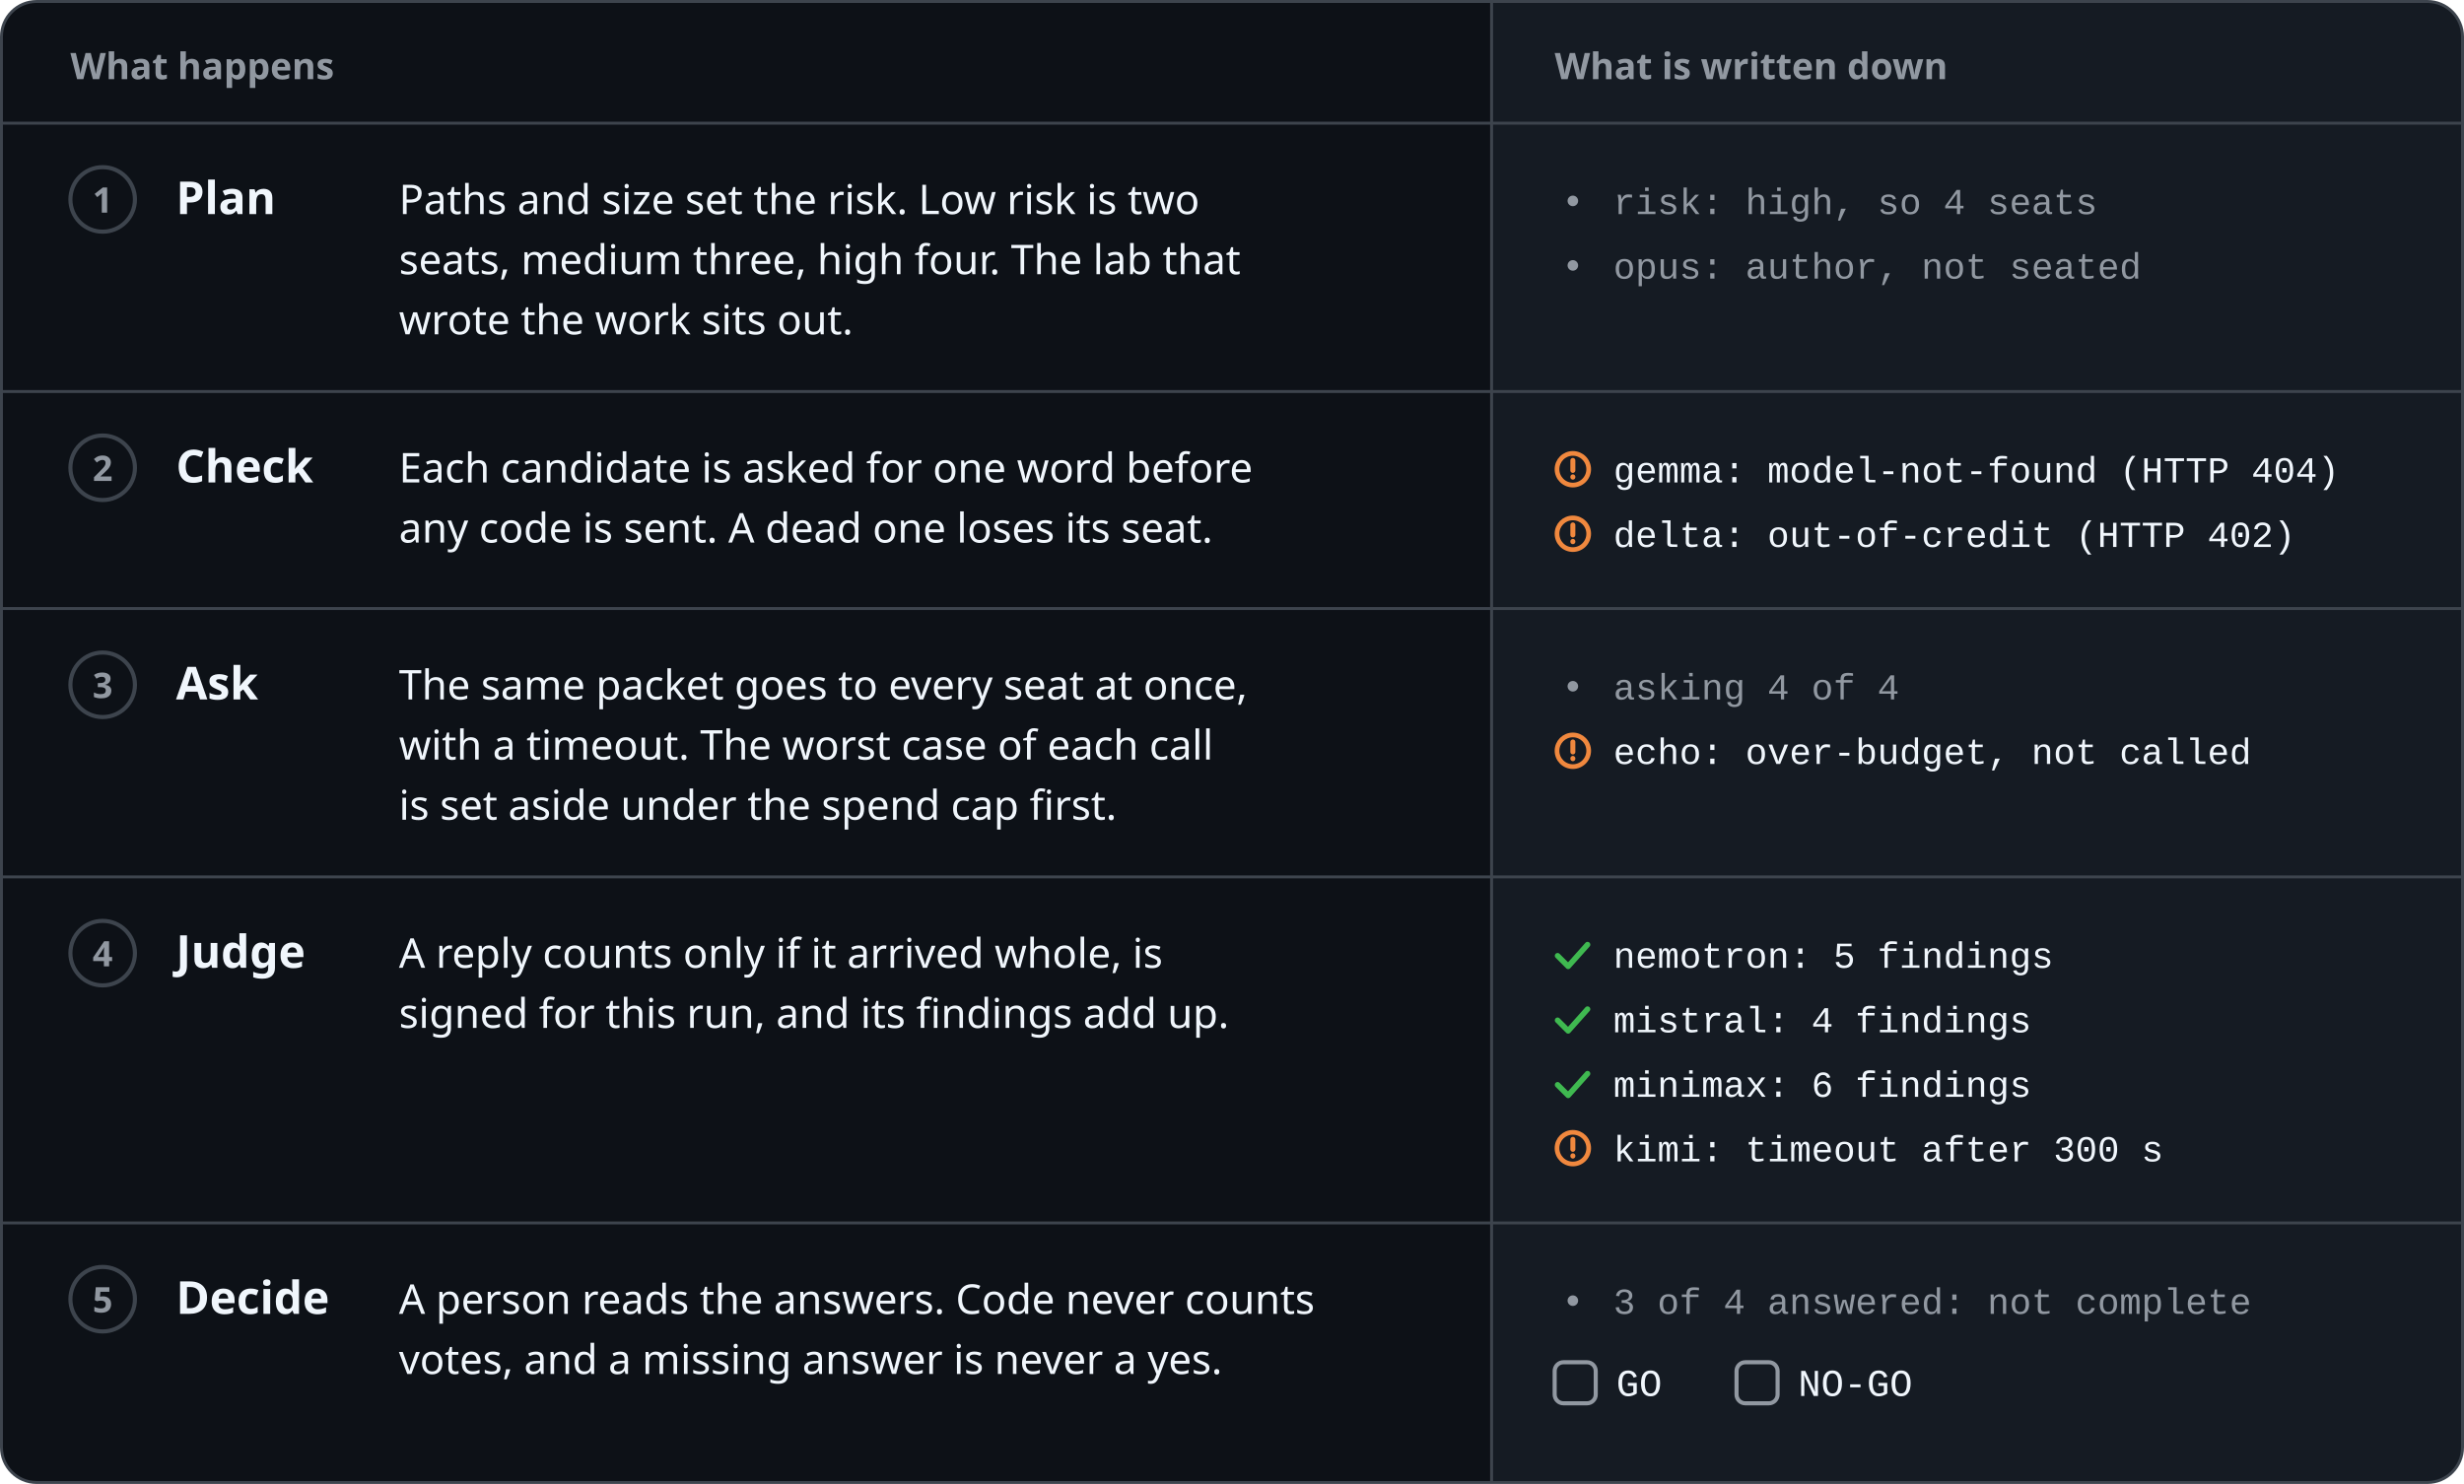
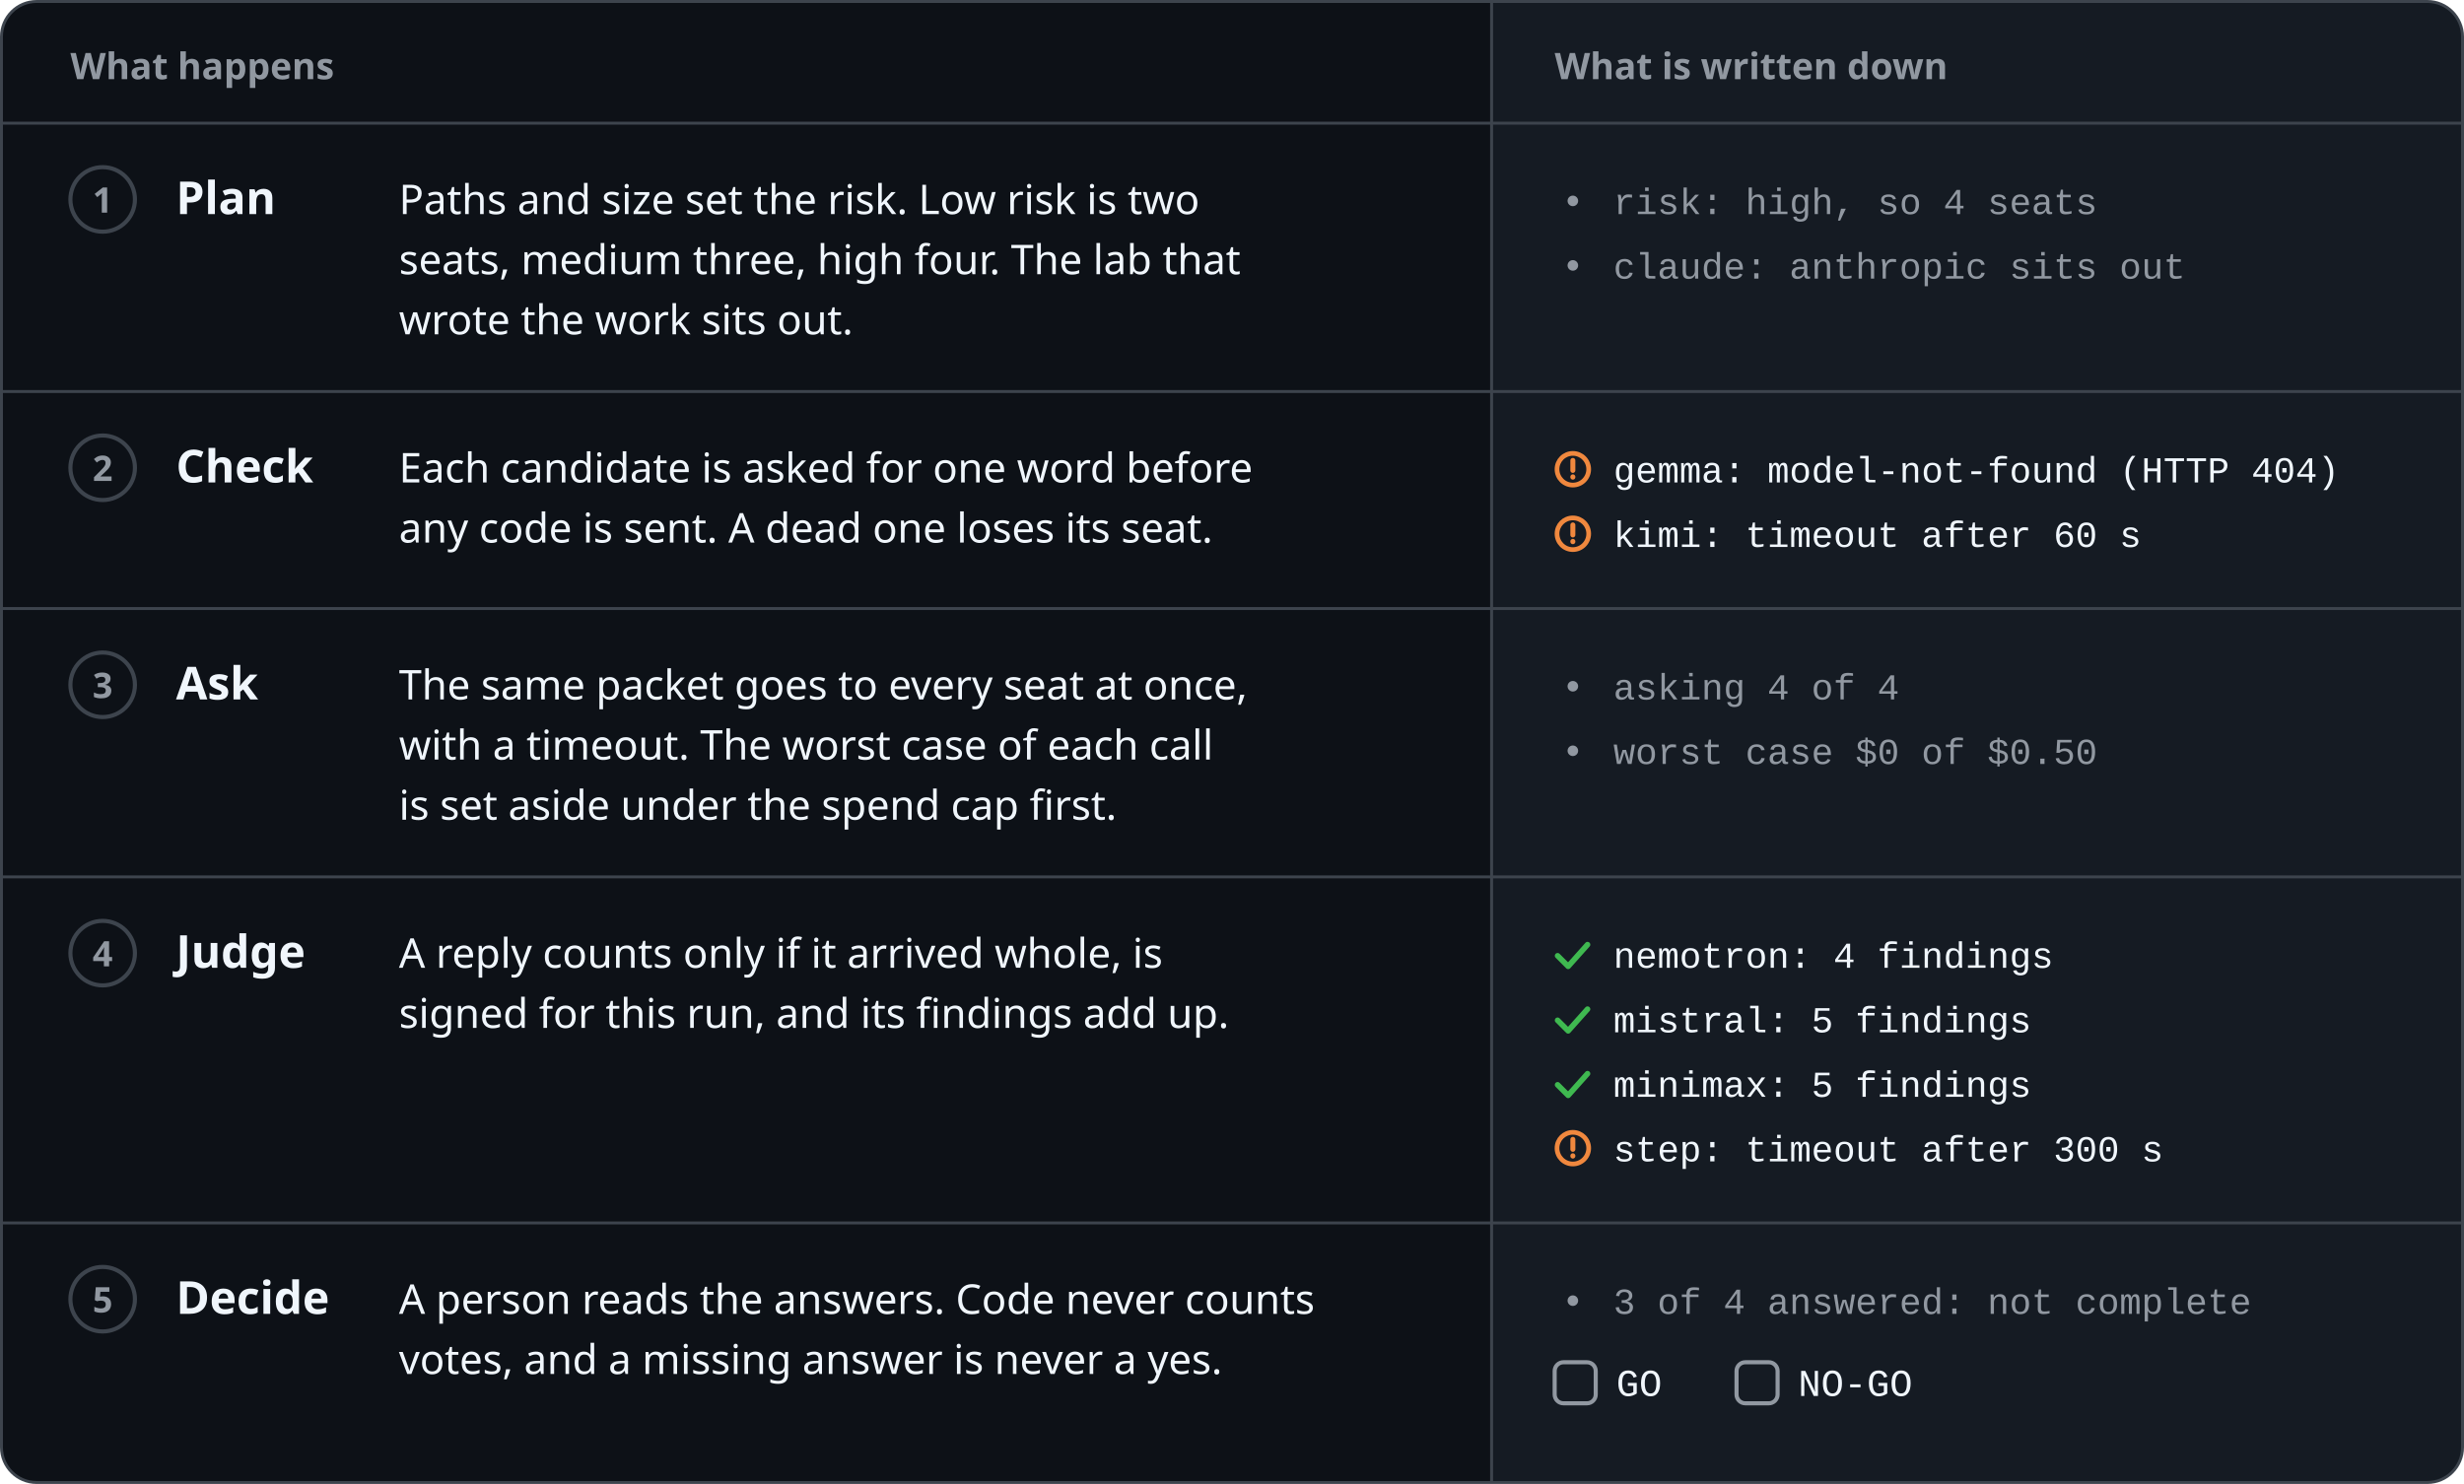
<svg xmlns="http://www.w3.org/2000/svg" width="840" height="506" viewBox="0 0 840 506" role="img">
  <clipPath id="r">
    <rect x=".5" y=".5" width="839" height="505.0" rx="12" />
  </clipPath>
  <g clip-path="url(#r)">
    <rect width="840" height="506.0" fill="#0d1117" />
    <rect x="508" width="332" height="506.0" fill="#151b23" />
  </g>
  <text x="24" y="27" font-family="-apple-system,BlinkMacSystemFont,'Segoe UI','Noto Sans',Helvetica,Arial,sans-serif" font-size="12.5" font-weight="600" fill="#9198a1">What happens</text>
  <text x="530" y="27" font-family="-apple-system,BlinkMacSystemFont,'Segoe UI','Noto Sans',Helvetica,Arial,sans-serif" font-size="12.5" font-weight="600" fill="#9198a1">What is written down</text>
  <path d="M0.5 42H839.5M508.5 .5V505.5" stroke="#3d444d" />
  <path d="M0.5 133.5H839.5" stroke="#3d444d" />
  <path d="M0.5 207.5H839.5" stroke="#3d444d" />
  <path d="M0.5 299.0H839.5" stroke="#3d444d" />
  <path d="M0.5 417.0H839.5" stroke="#3d444d" />
  <circle cx="35" cy="68" r="11" fill="none" stroke="#3d444d" stroke-width="1.4" />
  <text x="35" y="72.5" text-anchor="middle" font-family="-apple-system,BlinkMacSystemFont,'Segoe UI','Noto Sans',Helvetica,Arial,sans-serif" font-size="12" font-weight="600" fill="#9198a1">1</text>
  <text x="60" y="73" font-family="-apple-system,BlinkMacSystemFont,'Segoe UI','Noto Sans',Helvetica,Arial,sans-serif" font-size="15.5" font-weight="650" fill="#f0f6fc">Plan</text>
  <text x="136" y="73.0" font-family="-apple-system,BlinkMacSystemFont,'Segoe UI','Noto Sans',Helvetica,Arial,sans-serif" font-size="14" font-weight="400" fill="#f0f6fc">Paths and size set the risk. Low risk is two</text>
  <text x="136" y="93.5" font-family="-apple-system,BlinkMacSystemFont,'Segoe UI','Noto Sans',Helvetica,Arial,sans-serif" font-size="14" font-weight="400" fill="#f0f6fc">seats, medium three, high four. The lab that</text>
  <text x="136" y="114.0" font-family="-apple-system,BlinkMacSystemFont,'Segoe UI','Noto Sans',Helvetica,Arial,sans-serif" font-size="14" font-weight="400" fill="#f0f6fc">wrote the work sits out.</text>
  <circle cx="536.2" cy="68.5" r="1.8" fill="#9198a1" />
  <text x="550" y="73" font-family="ui-monospace,SFMono-Regular,'SF Mono',Menlo,Consolas,'Liberation Mono',monospace" font-size="12.5" font-weight="400" fill="#9198a1">risk: high, so 4 seats</text>
  <circle cx="536.2" cy="90.5" r="1.8" fill="#9198a1" />
-   <text x="550" y="95" font-family="ui-monospace,SFMono-Regular,'SF Mono',Menlo,Consolas,'Liberation Mono',monospace" font-size="12.5" font-weight="400" fill="#9198a1">opus: author, not seated</text>
+   <text x="550" y="95" font-family="ui-monospace,SFMono-Regular,'SF Mono',Menlo,Consolas,'Liberation Mono',monospace" font-size="12.5" font-weight="400" fill="#9198a1">claude: anthropic sits out</text>
  <circle cx="35" cy="159.5" r="11" fill="none" stroke="#3d444d" stroke-width="1.4" />
  <text x="35" y="164.0" text-anchor="middle" font-family="-apple-system,BlinkMacSystemFont,'Segoe UI','Noto Sans',Helvetica,Arial,sans-serif" font-size="12" font-weight="600" fill="#9198a1">2</text>
  <text x="60" y="164.5" font-family="-apple-system,BlinkMacSystemFont,'Segoe UI','Noto Sans',Helvetica,Arial,sans-serif" font-size="15.5" font-weight="650" fill="#f0f6fc">Check</text>
  <text x="136" y="164.5" font-family="-apple-system,BlinkMacSystemFont,'Segoe UI','Noto Sans',Helvetica,Arial,sans-serif" font-size="14" font-weight="400" fill="#f0f6fc">Each candidate is asked for one word before</text>
  <text x="136" y="185.0" font-family="-apple-system,BlinkMacSystemFont,'Segoe UI','Noto Sans',Helvetica,Arial,sans-serif" font-size="14" font-weight="400" fill="#f0f6fc">any code is sent. A dead one loses its seat.</text>
  <circle cx="536.2" cy="160.0" r="5.4" fill="none" stroke="#f0883e" stroke-width="1.6" />
  <path d="M536.2 157.0v3.4M536.2 162.6v.1" stroke="#f0883e" stroke-width="1.7" stroke-linecap="round" />
  <text x="550" y="164.5" font-family="ui-monospace,SFMono-Regular,'SF Mono',Menlo,Consolas,'Liberation Mono',monospace" font-size="12.5" font-weight="400" fill="#f0f6fc">gemma: model-not-found (HTTP 404)</text>
  <circle cx="536.2" cy="182.0" r="5.4" fill="none" stroke="#f0883e" stroke-width="1.6" />
  <path d="M536.2 179.0v3.4M536.2 184.6v.1" stroke="#f0883e" stroke-width="1.7" stroke-linecap="round" />
-   <text x="550" y="186.5" font-family="ui-monospace,SFMono-Regular,'SF Mono',Menlo,Consolas,'Liberation Mono',monospace" font-size="12.5" font-weight="400" fill="#f0f6fc">delta: out-of-credit (HTTP 402)</text>
+   <text x="550" y="186.5" font-family="ui-monospace,SFMono-Regular,'SF Mono',Menlo,Consolas,'Liberation Mono',monospace" font-size="12.5" font-weight="400" fill="#f0f6fc">kimi: timeout after 60 s</text>
  <circle cx="35" cy="233.5" r="11" fill="none" stroke="#3d444d" stroke-width="1.4" />
  <text x="35" y="238.0" text-anchor="middle" font-family="-apple-system,BlinkMacSystemFont,'Segoe UI','Noto Sans',Helvetica,Arial,sans-serif" font-size="12" font-weight="600" fill="#9198a1">3</text>
  <text x="60" y="238.5" font-family="-apple-system,BlinkMacSystemFont,'Segoe UI','Noto Sans',Helvetica,Arial,sans-serif" font-size="15.5" font-weight="650" fill="#f0f6fc">Ask</text>
  <text x="136" y="238.5" font-family="-apple-system,BlinkMacSystemFont,'Segoe UI','Noto Sans',Helvetica,Arial,sans-serif" font-size="14" font-weight="400" fill="#f0f6fc">The same packet goes to every seat at once,</text>
  <text x="136" y="259.0" font-family="-apple-system,BlinkMacSystemFont,'Segoe UI','Noto Sans',Helvetica,Arial,sans-serif" font-size="14" font-weight="400" fill="#f0f6fc">with a timeout. The worst case of each call</text>
  <text x="136" y="279.5" font-family="-apple-system,BlinkMacSystemFont,'Segoe UI','Noto Sans',Helvetica,Arial,sans-serif" font-size="14" font-weight="400" fill="#f0f6fc">is set aside under the spend cap first.</text>
  <circle cx="536.2" cy="234.0" r="1.8" fill="#9198a1" />
  <text x="550" y="238.5" font-family="ui-monospace,SFMono-Regular,'SF Mono',Menlo,Consolas,'Liberation Mono',monospace" font-size="12.5" font-weight="400" fill="#9198a1">asking 4 of 4</text>
-   <circle cx="536.2" cy="256.0" r="5.4" fill="none" stroke="#f0883e" stroke-width="1.6" />
-   <path d="M536.2 253.0v3.4M536.2 258.6v.1" stroke="#f0883e" stroke-width="1.7" stroke-linecap="round" />
-   <text x="550" y="260.5" font-family="ui-monospace,SFMono-Regular,'SF Mono',Menlo,Consolas,'Liberation Mono',monospace" font-size="12.5" font-weight="400" fill="#f0f6fc">echo: over-budget, not called</text>
+   <circle cx="536.2" cy="256.0" r="1.8" fill="#9198a1" />
+   <text x="550" y="260.5" font-family="ui-monospace,SFMono-Regular,'SF Mono',Menlo,Consolas,'Liberation Mono',monospace" font-size="12.5" font-weight="400" fill="#9198a1">worst case $0 of $0.50</text>
  <circle cx="35" cy="325.0" r="11" fill="none" stroke="#3d444d" stroke-width="1.4" />
  <text x="35" y="329.5" text-anchor="middle" font-family="-apple-system,BlinkMacSystemFont,'Segoe UI','Noto Sans',Helvetica,Arial,sans-serif" font-size="12" font-weight="600" fill="#9198a1">4</text>
  <text x="60" y="330.0" font-family="-apple-system,BlinkMacSystemFont,'Segoe UI','Noto Sans',Helvetica,Arial,sans-serif" font-size="15.5" font-weight="650" fill="#f0f6fc">Judge</text>
  <text x="136" y="330.0" font-family="-apple-system,BlinkMacSystemFont,'Segoe UI','Noto Sans',Helvetica,Arial,sans-serif" font-size="14" font-weight="400" fill="#f0f6fc">A reply counts only if it arrived whole, is</text>
  <text x="136" y="350.5" font-family="-apple-system,BlinkMacSystemFont,'Segoe UI','Noto Sans',Helvetica,Arial,sans-serif" font-size="14" font-weight="400" fill="#f0f6fc">signed for this run, and its findings add up.</text>
  <path d="M531 325.9 l3.6 3.6 6.6 -7.4" fill="none" stroke="#3fb950" stroke-width="1.9" stroke-linecap="round" stroke-linejoin="round" />
-   <text x="550" y="330.0" font-family="ui-monospace,SFMono-Regular,'SF Mono',Menlo,Consolas,'Liberation Mono',monospace" font-size="12.5" font-weight="400" fill="#f0f6fc">nemotron: 5 findings</text>
+   <text x="550" y="330.0" font-family="ui-monospace,SFMono-Regular,'SF Mono',Menlo,Consolas,'Liberation Mono',monospace" font-size="12.5" font-weight="400" fill="#f0f6fc">nemotron: 4 findings</text>
  <path d="M531 347.9 l3.6 3.6 6.6 -7.4" fill="none" stroke="#3fb950" stroke-width="1.9" stroke-linecap="round" stroke-linejoin="round" />
-   <text x="550" y="352.0" font-family="ui-monospace,SFMono-Regular,'SF Mono',Menlo,Consolas,'Liberation Mono',monospace" font-size="12.5" font-weight="400" fill="#f0f6fc">mistral: 4 findings</text>
+   <text x="550" y="352.0" font-family="ui-monospace,SFMono-Regular,'SF Mono',Menlo,Consolas,'Liberation Mono',monospace" font-size="12.5" font-weight="400" fill="#f0f6fc">mistral: 5 findings</text>
  <path d="M531 369.9 l3.6 3.6 6.6 -7.4" fill="none" stroke="#3fb950" stroke-width="1.9" stroke-linecap="round" stroke-linejoin="round" />
-   <text x="550" y="374.0" font-family="ui-monospace,SFMono-Regular,'SF Mono',Menlo,Consolas,'Liberation Mono',monospace" font-size="12.5" font-weight="400" fill="#f0f6fc">minimax: 6 findings</text>
+   <text x="550" y="374.0" font-family="ui-monospace,SFMono-Regular,'SF Mono',Menlo,Consolas,'Liberation Mono',monospace" font-size="12.5" font-weight="400" fill="#f0f6fc">minimax: 5 findings</text>
  <circle cx="536.2" cy="391.5" r="5.4" fill="none" stroke="#f0883e" stroke-width="1.6" />
  <path d="M536.2 388.5v3.4M536.2 394.1v.1" stroke="#f0883e" stroke-width="1.7" stroke-linecap="round" />
-   <text x="550" y="396.0" font-family="ui-monospace,SFMono-Regular,'SF Mono',Menlo,Consolas,'Liberation Mono',monospace" font-size="12.5" font-weight="400" fill="#f0f6fc">kimi: timeout after 300 s</text>
+   <text x="550" y="396.0" font-family="ui-monospace,SFMono-Regular,'SF Mono',Menlo,Consolas,'Liberation Mono',monospace" font-size="12.5" font-weight="400" fill="#f0f6fc">step: timeout after 300 s</text>
  <circle cx="35" cy="443.0" r="11" fill="none" stroke="#3d444d" stroke-width="1.4" />
  <text x="35" y="447.5" text-anchor="middle" font-family="-apple-system,BlinkMacSystemFont,'Segoe UI','Noto Sans',Helvetica,Arial,sans-serif" font-size="12" font-weight="600" fill="#9198a1">5</text>
  <text x="60" y="448.0" font-family="-apple-system,BlinkMacSystemFont,'Segoe UI','Noto Sans',Helvetica,Arial,sans-serif" font-size="15.5" font-weight="650" fill="#f0f6fc">Decide</text>
  <text x="136" y="448.0" font-family="-apple-system,BlinkMacSystemFont,'Segoe UI','Noto Sans',Helvetica,Arial,sans-serif" font-size="14" font-weight="400" fill="#f0f6fc">A person reads the answers. Code never counts</text>
  <text x="136" y="468.5" font-family="-apple-system,BlinkMacSystemFont,'Segoe UI','Noto Sans',Helvetica,Arial,sans-serif" font-size="14" font-weight="400" fill="#f0f6fc">votes, and a missing answer is never a yes.</text>
  <circle cx="536.2" cy="443.5" r="1.8" fill="#9198a1" />
  <text x="550" y="448.0" font-family="ui-monospace,SFMono-Regular,'SF Mono',Menlo,Consolas,'Liberation Mono',monospace" font-size="12.5" font-weight="400" fill="#9198a1">3 of 4 answered: not complete</text>
  <rect x="530" y="464.5" width="14" height="14" rx="3" fill="none" stroke="#9198a1" stroke-width="1.4" />
  <text x="551" y="476.0" font-family="ui-monospace,SFMono-Regular,'SF Mono',Menlo,Consolas,'Liberation Mono',monospace" font-size="13" fill="#f0f6fc">GO</text>
  <rect x="592" y="464.5" width="14" height="14" rx="3" fill="none" stroke="#9198a1" stroke-width="1.4" />
  <text x="613" y="476.0" font-family="ui-monospace,SFMono-Regular,'SF Mono',Menlo,Consolas,'Liberation Mono',monospace" font-size="13" fill="#f0f6fc">NO-GO</text>
  <rect x=".5" y=".5" width="839" height="505.0" rx="12" fill="none" stroke="#3d444d" />
</svg>
